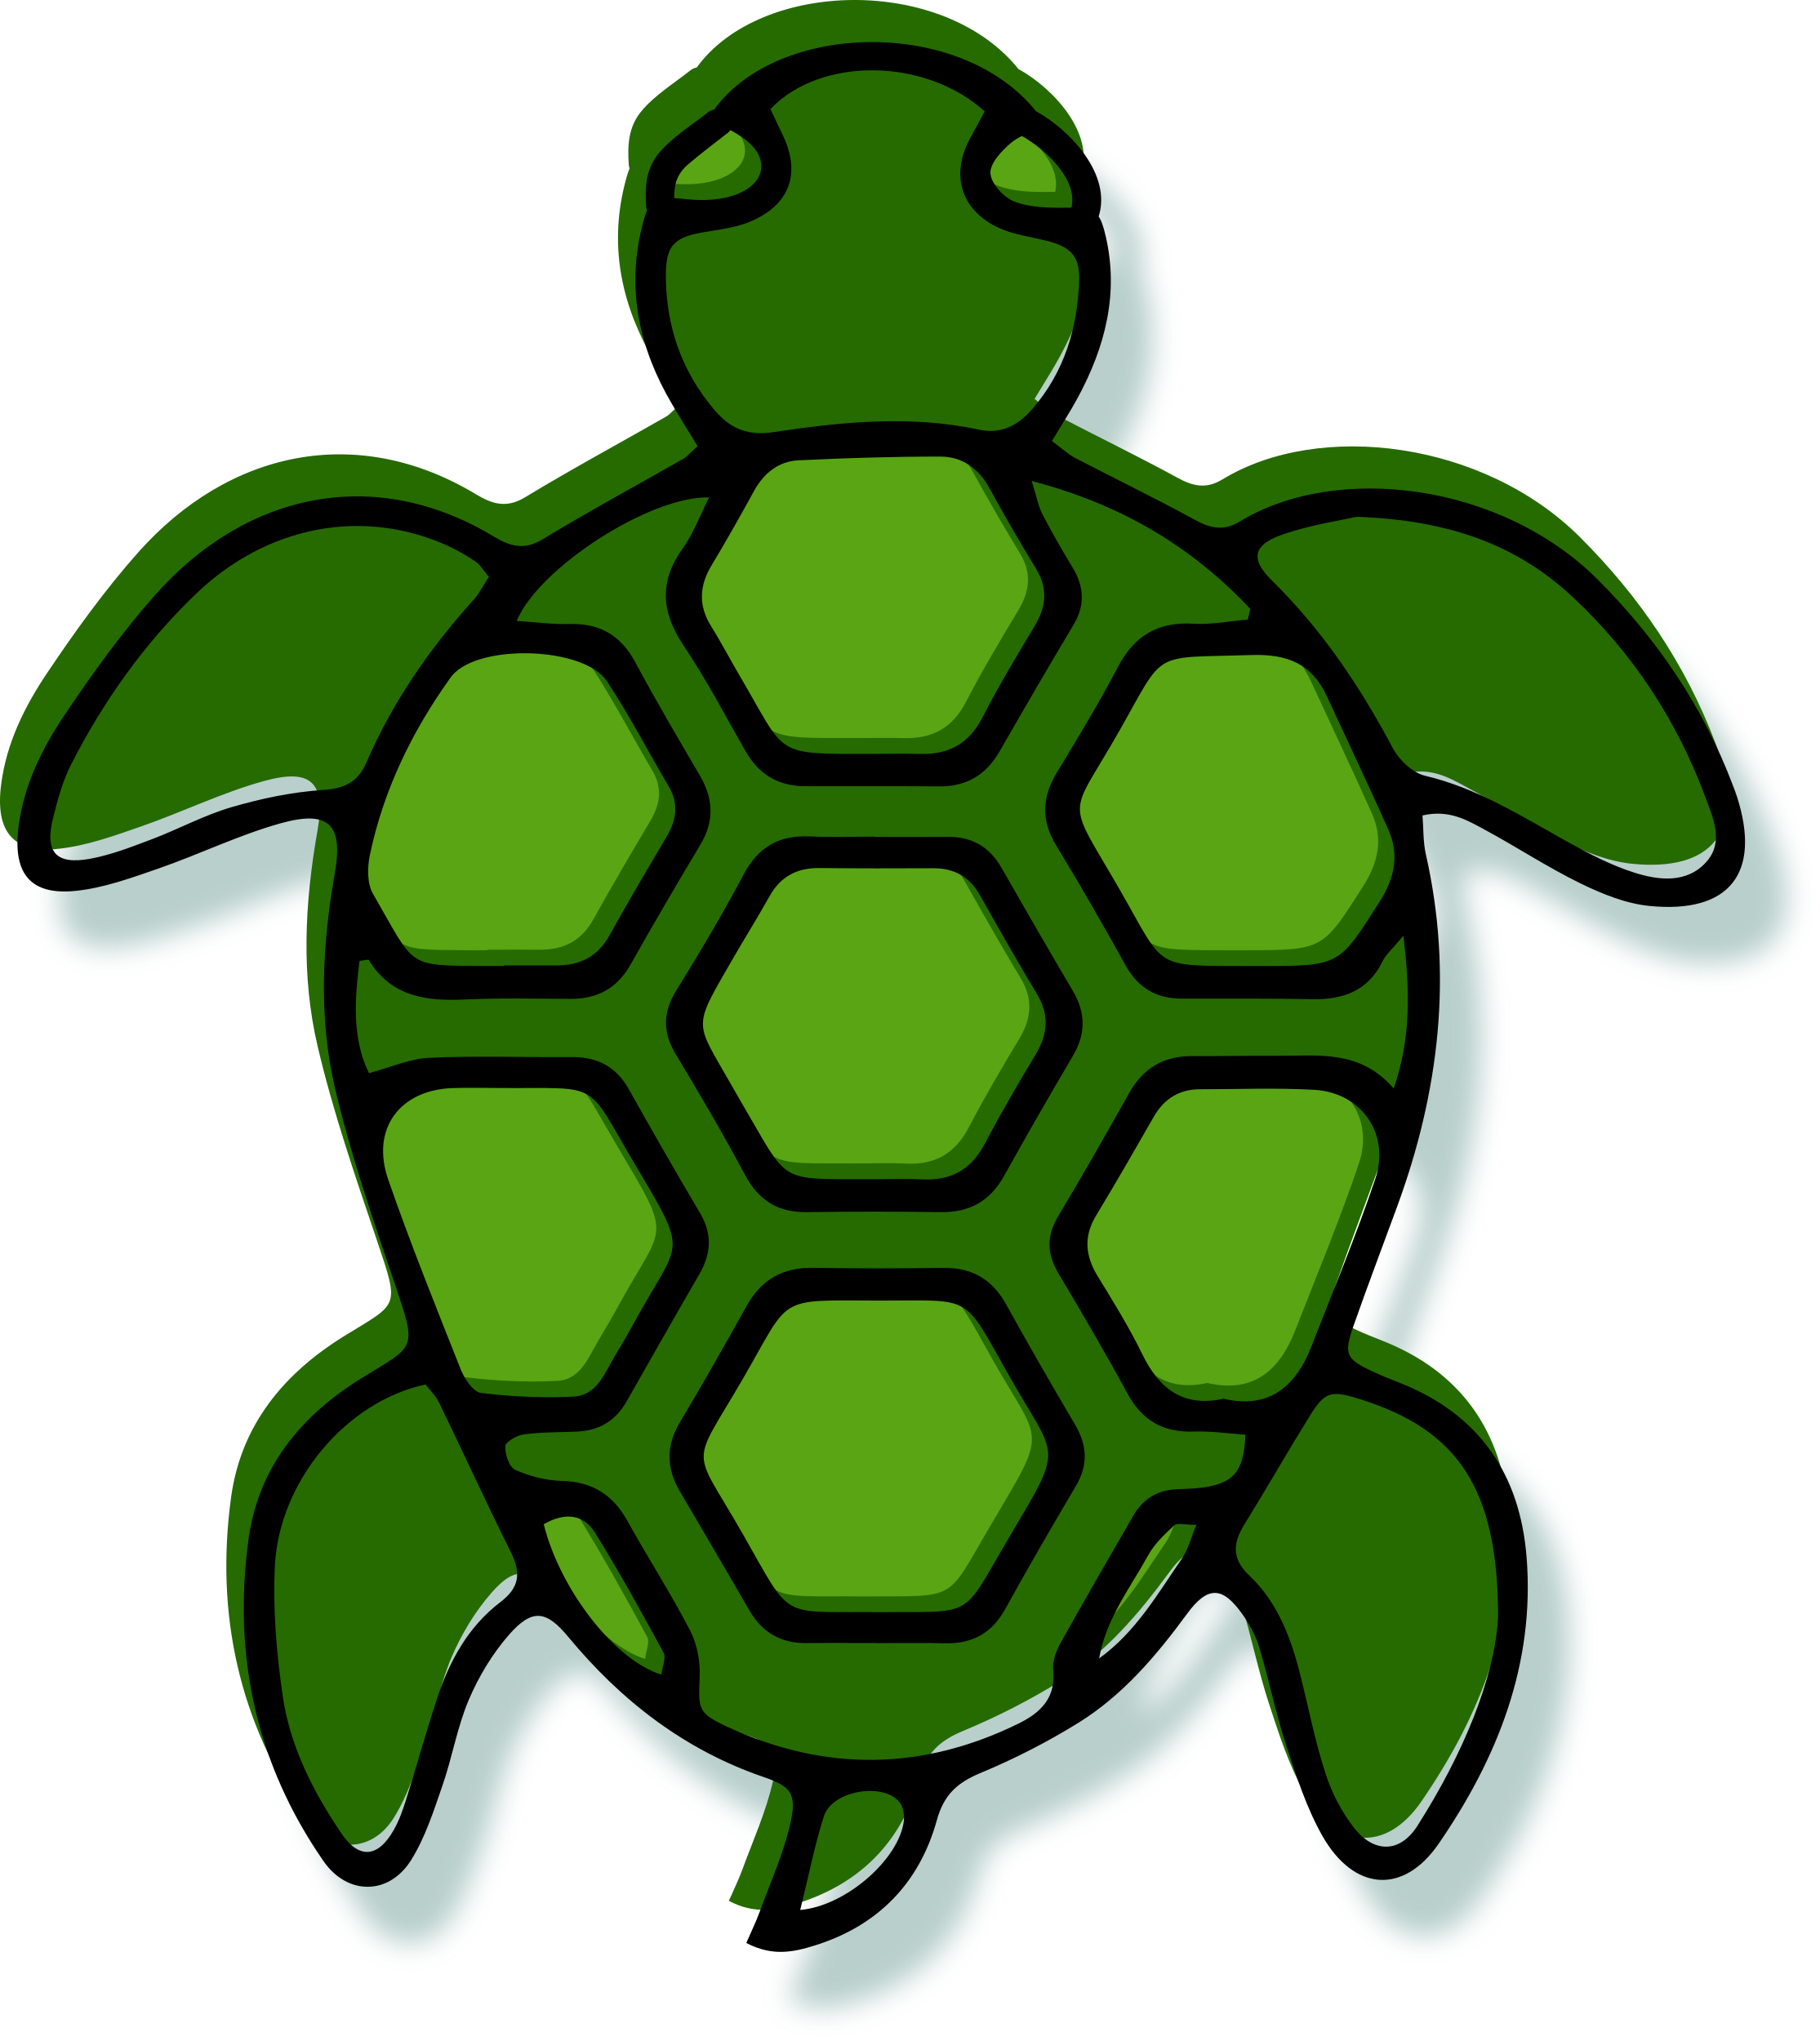
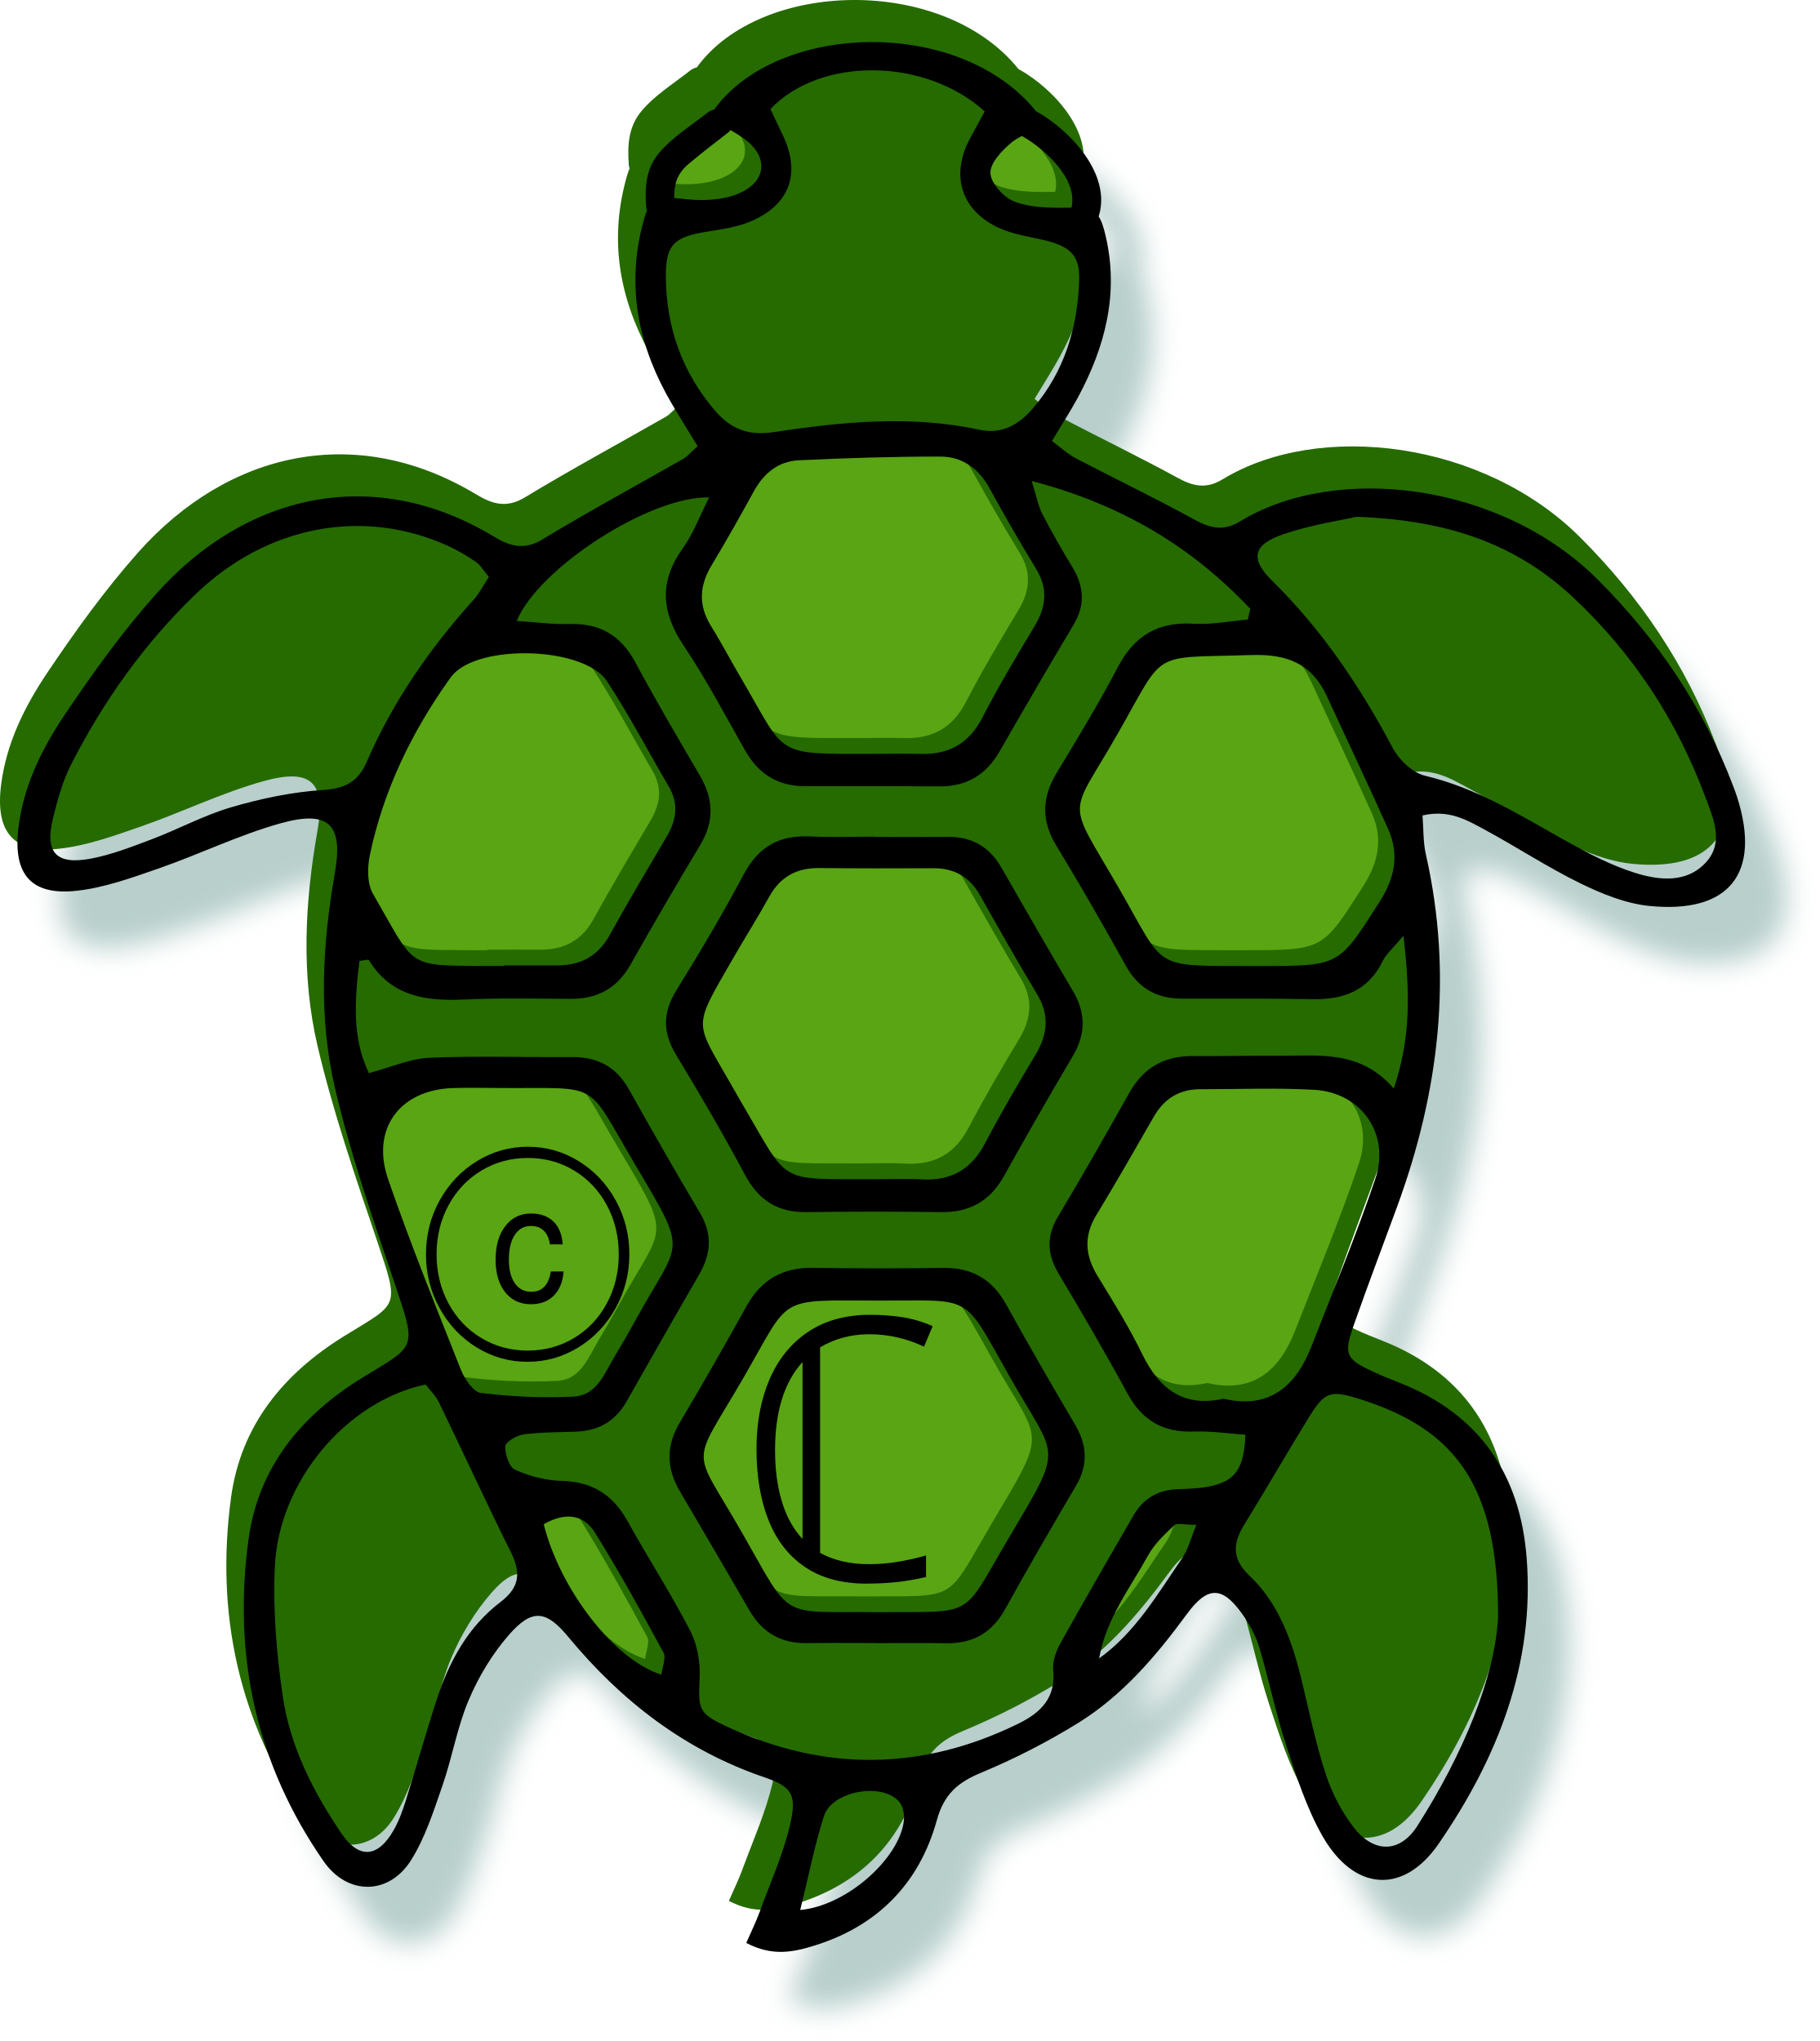
<svg xmlns="http://www.w3.org/2000/svg" version="1.1" id="Layer_1" x="0px" y="0px" viewBox="0 0 446.261 500.666" xml:space="preserve" width="446.261" height="500.666">
  <defs id="defs1073">
    <filter style="color-interpolation-filters:sRGB" id="filter1488" x="-0.019" width="1.038" y="-0.017" height="1.034">
      <feGaussianBlur stdDeviation="3.346" id="feGaussianBlur1490" />
    </filter>
  </defs>
  <style type="text/css" id="style996">
	.st0{fill:#256B00;}
	.st1{fill:#11C968;}
</style>
  <path d="m 436.276,209.335 c -0.3,-0.95 -0.66,-1.88 -1.02,-2.82 -7.31,-19.31 -18.56,-35.93 -33.19,-50.55 -23.64,-23.62 -63.96,-28.69 -87.73,-14.23 -4.02,2.45 -7.23,1.7 -11.1,-0.41 -9.62,-5.27 -19.52,-10.03 -29.24,-15.13 -1.93,-1 -3.57,-2.57 -5.77,-4.19 2.37,-3.95 4.54,-7.26 6.41,-10.74 6.65,-12.38 10.04,-25.4 6.8,-39.47 -0.53,-2.27 -1.03,-3.81 -1.75,-4.86 3.24,-10.25 -6.89,-21.05 -15.07,-25.66 -0.09,-0.05 -0.17,-0.07 -0.26,-0.12 -18.58,-23.17 -63.36,-22.01 -78.96,-0.47 -0.53,0.11 -1.07,0.33 -1.57,0.73 -4.02,3.18 -8.94,6.19 -12.18,10.21 -3.05,3.77 -3.28,8.26 -2.94,12.93 0.03,0.34 0.1,0.64 0.19,0.92 -0.44,1.06 -0.84,2.45 -1.28,4.26 -3.75,15.41 -0.52,29.72 7.4,43.17 1.99,3.38 4.07,6.7 6.31,10.37 -1.98,1.78 -2.63,2.6 -3.46,3.07 -11.55,6.6 -23.26,12.93 -34.63,19.82 -4.57,2.76 -8.08,1.6 -12,-0.76 -29.24,-17.62 -60.71,-10.67 -82.88,14.28 -8.15,9.17 -15.39,19.25 -22.24,29.45 -5.56,8.28 -10.05,17.26 -11.35,27.49 -1.46,11.49 2.87,16.96 14.22,15.72 6.83,-0.74 13.54,-3.19 20.1,-5.46 10.06,-3.49 19.73,-8.24 29.94,-11.09 11.89,-3.33 15.43,0.27 13.31,12.28 -3.1,17.59 -4.01,35.32 0.04,52.65 3.77,16.15 9.23,31.94 14.55,47.69 5.69,16.81 5.33,15.23 -8.06,23.52 -14.78,9.14 -25.3,21.8 -27.71,39.6 -3.86,28.56 1.92,55.05 18.43,78.86 5.8,8.37 15.99,8.42 21.44,-0.25 3.48,-5.54 5.53,-12.05 7.71,-18.31 2.39,-6.91 3.6,-14.29 6.43,-20.99 2.42,-5.71 5.79,-11.31 9.87,-15.98 5.64,-6.45 9.09,-6.12 14.53,0.46 13.03,15.74 28.56,27.79 48.12,34.47 6.7,2.29 8,4.19 6.37,11.36 -1.67,7.37 -4.85,14.4 -7.46,21.54 -0.95,2.58 -2.17,5.05 -3.34,7.75 6.4,3.38 11.63,2.23 16.69,0.66 15.52,-4.83 25.76,-15.26 30.05,-30.78 1.74,-6.29 5.06,-9.23 10.78,-11.61 8.26,-3.42 16.32,-7.55 23.91,-12.26 10.9,-6.76 19.12,-16.44 26.66,-26.73 5.12,-6.98 8.76,-6.83 13.72,0.24 1.69,2.42 3.18,5.17 4.03,7.98 2.38,7.98 4.04,16.18 6.62,24.08 2.48,7.55 4.96,15.3 8.86,22.15 7.68,13.51 19.82,14.55 28.51,1.9 14.43,-20.99 23.64,-44.08 21.56,-70.25 -1.62,-20.39 -11.61,-35.06 -31,-42.75 -2.17,-0.85 -4.35,-1.7 -6.46,-2.69 -6.92,-3.21 -7.47,-4.25 -4.94,-11.49 3.42,-9.74 7.1,-19.4 10.65,-29.1 10.32,-28.15 13.76,-56.86 7.04,-86.42 -0.69,-3.06 -0.56,-6.31 -0.82,-9.54 6.48,-1.49 10.89,1.14 15.2,3.47 7.92,4.27 15.47,9.25 23.53,13.19 5.3,2.59 11.13,4.97 16.91,5.55 19.68,1.97 27.48,-8.04 21.52,-26.71 z m -210.81,199.96 c -24.43,-0.26 -20.73,2.41 -33.18,-19.38 -12.52,-21.91 -12.82,-15.49 0.29,-38.11 11.82,-20.4 7.84,-18.98 33.4,-18.93 23.03,0.04 20.24,-2.01 31.72,18.36 11.92,21.14 13.78,16.44 -0.21,40.16 -11.65,19.74 -7.82,17.71 -32.02,17.9 z m -30.34,-275 c 2.43,-4.43 6.03,-7.33 10.99,-7.57 11.57,-0.56 23.16,-0.92 34.74,-0.91 5.3,0 9.35,2.84 12,7.66 3.68,6.7 7.49,13.33 11.47,19.85 2.96,4.85 2.52,9.31 -0.31,14.02 -4.44,7.41 -8.9,14.83 -12.85,22.51 -3.32,6.44 -8.32,9.12 -15.3,8.9 -3.66,-0.11 -7.31,-0.01 -10.97,-0.01 -25.38,-0.01 -21.43,0.9 -33.28,-19.2 -2.36,-4.01 -4.51,-8.15 -6.97,-12.09 -3.17,-5.08 -2.94,-9.92 0.1,-14.97 3.6,-5.98 7.03,-12.07 10.38,-18.19 z m 56.67,160.03 c -3.34,6.35 -8.28,9.18 -15.36,8.81 -3.99,-0.21 -7.99,-0.04 -11.99,-0.04 -24,-0.12 -20.35,1.57 -32.46,-18.97 -0.84,-1.44 -1.66,-2.89 -2.48,-4.34 -8.95,-15.71 -9.51,-13.44 0.33,-30.55 2.98,-5.2 6.18,-10.27 9.09,-15.51 2.72,-4.88 6.75,-7.03 12.27,-6.97 9.32,0.11 18.65,0.09 27.97,0.05 5.14,-0.02 8.88,2.12 11.43,6.62 4.58,8.12 9.16,16.24 13.97,24.23 3.13,5.2 2.63,9.95 -0.4,14.98 -4.3,7.12 -8.5,14.32 -12.37,21.69 z m 83.86,-109.74 c 5,10.86 10.14,21.66 15.03,32.57 2.8,6.27 1.67,11.98 -2.09,17.89 -9.93,15.58 -9.72,15.72 -28.49,15.75 -1,0 -2,0 -3,0 -24.56,-0.11 -20.8,1.11 -32.43,-19.06 -13.13,-22.77 -12.38,-16.71 -0.11,-38.28 11.68,-20.52 7.6,-18.14 32.54,-18.95 8.77,-0.28 14.86,2.09 18.55,10.08 z M 258.246,48.835 c 0.79,-0.66 1.69,-1.18 2.64,-1.65 0.07,0.04 0.13,0.09 0.2,0.13 5.33,3.01 13.64,10.46 11.93,17.46 -0.42,0 -0.86,0 -1.33,0.01 -4.24,0.04 -8.77,-0.03 -12.63,-1.5 -2.6,-0.99 -5.74,-4.41 -5.9,-6.92 -0.16,-2.44 2.77,-5.6 5.09,-7.53 z m -79.15,5.22 c 3.13,-2.67 6.45,-5.14 9.68,-7.69 0.25,-0.2 0.45,-0.41 0.61,-0.62 1.03,0.59 2.05,1.19 3.02,1.86 6.38,4.41 6.09,10.75 -1.12,13.75 -3.74,1.56 -8.42,1.79 -12.55,1.36 -1.19,-0.13 -2.22,-0.23 -3.13,-0.3 -0.06,-3.3 0.56,-5.86 3.49,-8.36 z m -19.99,126.91 c 5.47,8.32 10.09,17.2 15.15,25.8 2.48,4.22 1.9,8.19 -0.48,12.23 -4.73,8.02 -9.49,16.03 -13.99,24.18 -2.9,5.27 -7.24,7.51 -13.04,7.48 -4.33,-0.02 -8.65,0 -12.97,0 0,0.04 0,0.09 0,0.14 -1.67,0 -3.33,0.01 -4.99,-0.01 -19.12,-0.15 -16.59,0.45 -27.08,-17.71 -1.46,-2.51 -1.4,-6.5 -0.76,-9.53 3.33,-15.85 10.25,-30.16 19.64,-43.3 0.19,-0.27 0.39,-0.54 0.61,-0.79 6.61,-7.76 32.31,-7.03 37.91,1.51 z m -53.67,122.19 c -4.3,-12.39 2.8,-21.96 15.76,-22.41 3.99,-0.15 7.99,-0.03 11.99,-0.03 24.8,0.17 20.46,-2.07 32.66,18.52 13.54,22.86 11.27,18.31 0.26,38.44 -1.6,2.92 -3.27,5.81 -4.99,8.66 -2.56,4.23 -4.43,9.79 -10.17,10.09 -7.56,0.4 -15.23,0.01 -22.75,-0.89 -1.88,-0.23 -4.03,-3.46 -4.95,-5.75 -6.14,-15.46 -12.37,-30.91 -17.81,-46.63 z m 67,121.47 c -11.39,-3.5 -24.82,-20.73 -28.86,-36.89 5.36,-3.08 9.82,-2.39 12.63,2.14 5.93,9.57 11.39,19.44 16.75,29.35 0.7,1.29 -0.29,3.5 -0.52,5.4 z m 127.74,-28.57 c -6.02,8.74 -11.35,18.1 -20.37,24.59 1.69,-9.68 7.56,-17.2 12.05,-25.34 1.54,-2.79 4.03,-5.12 6.39,-7.33 0.67,-0.63 2.43,-0.1 5.42,-0.1 -1.37,3.29 -2.01,6.03 -3.49,8.18 z m 47.37,-93.03 c -4.68,13.87 -10.32,27.42 -15.66,41.07 -3.84,9.81 -10.33,15.48 -21.56,12.85 -9.84,2.18 -15.79,-2.39 -19.94,-10.91 -3.2,-6.58 -7.08,-12.84 -10.91,-19.09 -3.07,-5.03 -3.54,-9.8 -0.39,-14.99 4.85,-7.98 9.48,-16.08 14.12,-24.18 2.56,-4.45 6.29,-6.75 11.42,-6.75 9.33,0.01 18.69,-0.39 27.99,0.15 11.53,0.68 18.65,10.82 14.93,21.85 z" id="path1006" style="fill:#256b62;fill-opacity:0.326;filter:url(#filter1488)" />
  <path class="st0" d="m 421.794,185.186 c -0.3,-0.95 -0.67,-1.88 -1.02,-2.82 -7.31,-19.32 -18.56,-35.93 -33.2,-50.55 -23.63,-23.62 -63.95,-28.69 -87.72,-14.23 -4.03,2.45 -7.24,1.7 -11.1,-0.42 -9.63,-5.26 -19.53,-10.03 -29.25,-15.12 -1.93,-1.01 -3.56,-2.57 -5.76,-4.19 2.37,-3.95 4.53,-7.27 6.4,-10.75 6.66,-12.38 10.05,-25.39 6.8,-39.46 -0.52,-2.27 -1.03,-3.81 -1.74,-4.87 3.24,-10.24 -6.9,-21.04 -15.07,-25.65 -0.09,-0.05 -0.18,-0.08 -0.27,-0.12 -18.58,-23.17 -63.36,-22.02 -78.96,-0.47 -0.53,0.11 -1.06,0.33 -1.57,0.73 -4.02,3.18 -8.93,6.19 -12.17,10.2 -3.05,3.78 -3.28,8.27 -2.94,12.94 0.02,0.33 0.09,0.63 0.19,0.92 -0.45,1.06 -0.84,2.44 -1.28,4.26 -3.75,15.4 -0.52,29.72 7.4,43.17 1.99,3.37 4.07,6.69 6.31,10.37 -1.99,1.78 -2.63,2.59 -3.47,3.07 -11.55,6.6 -23.26,12.93 -34.63,19.81 -4.57,2.77 -8.08,1.6 -11.99,-0.75 -29.25,-17.62 -60.71,-10.67 -82.88,14.27 -8.15,9.18 -15.39,19.26 -22.25,29.46 -5.56,8.27 -10.04,17.26 -11.35,27.49 -1.46,11.48 2.87,16.96 14.23,15.72 6.82,-0.75 13.54,-3.19 20.1,-5.47 10.05,-3.49 19.72,-8.23 29.93,-11.08 11.89,-3.33 15.44,0.26 13.31,12.28 -3.1,17.59 -4.01,35.32 0.04,52.64 3.78,16.16 9.24,31.95 14.56,47.69 5.68,16.82 5.32,15.24 -8.07,23.52 -14.77,9.15 -25.3,21.8 -27.71,39.61 -3.86,28.55 1.92,55.05 18.43,78.86 5.81,8.37 16,8.42 21.44,-0.25 3.49,-5.54 5.54,-12.05 7.71,-18.31 2.4,-6.92 3.6,-14.29 6.44,-20.99 2.42,-5.72 5.78,-11.32 9.86,-15.98 5.65,-6.45 9.09,-6.12 14.54,0.46 13.03,15.74 28.56,27.79 48.11,34.46 6.71,2.29 8.01,4.2 6.38,11.37 -1.67,7.36 -4.85,14.4 -7.47,21.54 -0.94,2.58 -2.16,5.05 -3.33,7.74 6.4,3.39 11.62,2.24 16.69,0.66 15.52,-4.82 25.76,-15.25 30.05,-30.77 1.73,-6.29 5.06,-9.23 10.78,-11.61 8.25,-3.42 16.31,-7.55 23.91,-12.26 10.9,-6.76 19.11,-16.44 26.66,-26.73 5.11,-6.98 8.75,-6.84 13.71,0.24 1.7,2.42 3.19,5.16 4.03,7.98 2.38,7.98 4.04,16.18 6.63,24.08 2.47,7.55 4.95,15.3 8.85,22.15 7.68,13.51 19.82,14.54 28.52,1.9 14.43,-20.99 23.63,-44.08 21.55,-70.25 -1.62,-20.39 -11.6,-35.06 -31,-42.75 -2.16,-0.86 -4.34,-1.71 -6.45,-2.69 -6.93,-3.21 -7.48,-4.25 -4.94,-11.49 3.42,-9.75 7.1,-19.4 10.65,-29.1 10.32,-28.16 13.75,-56.86 7.04,-86.42 -0.7,-3.06 -0.57,-6.31 -0.82,-9.54 6.48,-1.5 10.88,1.13 15.2,3.46 7.91,4.28 15.46,9.26 23.53,13.2 5.3,2.59 11.12,4.96 16.91,5.54 19.68,1.98 27.48,-8.03 21.52,-26.7 z" id="path1012" style="fill:#256b00" />
  <g id="g1060" transform="translate(-617.5389,-140.7185)" style="fill:#71be1c;fill-opacity:0.687">
    <path class="st1" d="m 954,340.18 c 2.81,6.26 1.68,11.98 -2.09,17.89 -9.93,15.58 -9.71,15.72 -28.48,15.74 -1,0.01 -2,0.01 -3,0.01 -24.56,-0.11 -20.8,1.11 -32.43,-19.06 -13.13,-22.77 -12.38,-16.72 -0.11,-38.28 11.68,-20.52 7.59,-18.14 32.54,-18.95 8.77,-0.28 14.85,2.08 18.54,10.08 5.01,10.86 10.15,21.65 15.03,32.57 z" id="path1038" style="fill:#71be1c;fill-opacity:0.687" />
    <path class="st1" d="m 935.93,404.2 c 11.53,0.68 18.65,10.82 14.94,21.84 -4.68,13.88 -10.33,27.43 -15.67,41.08 -3.83,9.81 -10.32,15.48 -21.55,12.85 -9.85,2.18 -15.79,-2.39 -19.94,-10.91 -3.21,-6.58 -7.08,-12.85 -10.91,-19.1 -3.08,-5.02 -3.55,-9.79 -0.39,-14.98 4.84,-7.98 9.47,-16.09 14.12,-24.18 2.55,-4.45 6.28,-6.76 11.42,-6.75 9.33,0 18.68,-0.39 27.98,0.15 z" id="path1040" style="fill:#71be1c;fill-opacity:0.687" />
    <path class="st1" d="m 906.98,510.9 c -1.36,3.29 -2,6.02 -3.49,8.18 -6.01,8.74 -11.34,18.1 -20.36,24.59 1.68,-9.68 7.56,-17.21 12.05,-25.35 1.53,-2.78 4.02,-5.11 6.39,-7.33 0.67,-0.62 2.43,-0.09 5.41,-0.09 z" id="path1042" style="fill:#71be1c;fill-opacity:0.687" />
    <path class="st1" d="m 864.4,170.34 c 5.33,3.01 13.65,10.46 11.94,17.46 -0.42,0 -0.86,0 -1.33,0 -4.24,0.05 -8.78,-0.02 -12.63,-1.49 -2.61,-0.99 -5.74,-4.41 -5.91,-6.93 -0.15,-2.43 2.77,-5.59 5.1,-7.53 0.79,-0.65 1.69,-1.18 2.64,-1.65 0.07,0.05 0.12,0.1 0.19,0.14 z" id="path1044" style="fill:#71be1c;fill-opacity:0.687" />
    <path class="st1" d="m 867.88,380.67 c 3.14,5.21 2.63,9.96 -0.4,14.98 -4.3,7.13 -8.5,14.33 -12.36,21.69 -3.34,6.36 -8.28,9.18 -15.37,8.82 -3.98,-0.21 -7.99,-0.04 -11.98,-0.04 -24,-0.12 -20.36,1.57 -32.46,-18.98 -0.85,-1.43 -1.66,-2.88 -2.49,-4.33 -8.94,-15.72 -9.5,-13.45 0.33,-30.56 2.99,-5.19 6.19,-10.27 9.1,-15.5 2.72,-4.89 6.75,-7.04 12.27,-6.97 9.32,0.11 18.64,0.08 27.96,0.05 5.14,-0.02 8.89,2.12 11.43,6.62 4.58,8.12 9.17,16.24 13.97,24.22 z" id="path1046" style="fill:#71be1c;fill-opacity:0.687" />
    <path class="st1" d="m 867.65,276.35 c 2.96,4.85 2.51,9.3 -0.31,14.02 -4.45,7.41 -8.9,14.83 -12.86,22.51 -3.31,6.44 -8.31,9.11 -15.3,8.9 -3.65,-0.11 -7.31,-0.02 -10.97,-0.02 -25.38,0 -21.43,0.91 -33.27,-19.19 -2.36,-4.01 -4.51,-8.15 -6.97,-12.09 -3.18,-5.08 -2.95,-9.92 0.1,-14.98 3.6,-5.97 7.02,-12.06 10.38,-18.18 2.42,-4.43 6.02,-7.33 10.99,-7.57 11.57,-0.56 23.15,-0.92 34.74,-0.92 5.3,0.01 9.34,2.84 11.99,7.67 3.69,6.7 7.5,13.33 11.48,19.85 z" id="path1048" style="fill:#71be1c;fill-opacity:0.687" />
    <path class="st1" d="m 861.02,474.26 c 11.91,21.13 13.78,16.44 -0.22,40.15 -11.65,19.74 -7.81,17.72 -32.02,17.91 -24.42,-0.26 -20.73,2.4 -33.17,-19.38 -12.52,-21.91 -12.82,-15.49 0.28,-38.12 11.82,-20.4 7.85,-18.97 33.41,-18.92 23.02,0.04 20.23,-2.01 31.72,18.36 z" id="path1050" style="fill:#71be1c;fill-opacity:0.687" />
    <path class="st1" d="m 795.72,170.63 c 6.38,4.4 6.09,10.75 -1.11,13.75 -3.75,1.56 -8.43,1.79 -12.55,1.35 -1.2,-0.12 -2.22,-0.22 -3.14,-0.29 -0.05,-3.31 0.57,-5.86 3.5,-8.36 3.12,-2.67 6.45,-5.14 9.67,-7.69 0.25,-0.2 0.45,-0.41 0.62,-0.63 1.03,0.59 2.04,1.2 3.01,1.87 z" id="path1052" style="fill:#71be1c;fill-opacity:0.687" />
    <path class="st1" d="m 777.57,329.79 c 2.49,4.22 1.91,8.19 -0.48,12.23 -4.73,8.02 -9.49,16.02 -13.98,24.18 -2.91,5.27 -7.24,7.51 -13.05,7.48 -4.32,-0.02 -8.64,0 -12.97,0 0,0.04 0,0.09 0,0.13 -1.66,0 -3.32,0.01 -4.99,0 -19.11,-0.15 -16.58,0.45 -27.08,-17.71 -1.45,-2.52 -1.4,-6.5 -0.76,-9.54 3.34,-15.84 10.25,-30.15 19.64,-43.29 0.2,-0.27 0.4,-0.54 0.61,-0.79 6.61,-7.76 32.32,-7.03 37.92,1.5 5.47,8.33 10.09,17.21 15.14,25.81 z" id="path1054" style="fill:#71be1c;fill-opacity:0.687" />
    <path class="st1" d="m 776.27,542.24 c 0.71,1.3 -0.29,3.51 -0.51,5.41 -11.4,-3.5 -24.83,-20.73 -28.86,-36.89 5.36,-3.08 9.82,-2.39 12.63,2.14 5.92,9.57 11.38,19.44 16.74,29.34 z" id="path1056" style="fill:#71be1c;fill-opacity:0.687" />
    <path class="st1" d="m 769.16,422.25 c 13.55,22.87 11.27,18.32 0.26,38.45 -1.6,2.92 -3.27,5.81 -4.99,8.66 -2.55,4.22 -4.42,9.78 -10.16,10.09 -7.57,0.4 -15.23,0.01 -22.75,-0.89 -1.89,-0.23 -4.04,-3.46 -4.95,-5.75 -6.15,-15.47 -12.38,-30.91 -17.82,-46.63 -4.29,-12.39 2.81,-21.96 15.76,-22.42 4,-0.14 8,-0.02 11.99,-0.02 24.8,0.17 20.47,-2.07 32.66,18.51 z" id="path1058" style="fill:#71be1c;fill-opacity:0.687" />
  </g>
  <g id="g1068" transform="translate(-613.5589,-136.2286)">
    <path d="m 1039.62,331.74 c -0.3,-0.95 -0.67,-1.88 -1.02,-2.82 -7.31,-19.32 -18.56,-35.93 -33.19,-50.55 -23.64,-23.62 -63.96,-28.69 -87.73,-14.23 -4.02,2.45 -7.24,1.7 -11.1,-0.42 -9.62,-5.27 -19.52,-10.03 -29.25,-15.12 -1.93,-1.01 -3.57,-2.57 -5.76,-4.19 2.36,-3.95 4.53,-7.27 6.4,-10.74 6.65,-12.38 10.05,-25.4 6.8,-39.46 -0.53,-2.28 -1.03,-3.82 -1.74,-4.87 3.24,-10.25 -6.9,-21.05 -15.07,-25.66 -0.09,-0.05 -0.18,-0.07 -0.26,-0.12 -18.58,-23.17 -63.36,-22.02 -78.96,-0.47 -0.53,0.11 -1.07,0.33 -1.57,0.73 -4.02,3.18 -8.94,6.19 -12.18,10.2 -3.05,3.78 -3.28,8.26 -2.94,12.94 0.02,0.33 0.1,0.63 0.19,0.92 -0.44,1.06 -0.84,2.45 -1.28,4.26 -3.75,15.41 -0.52,29.72 7.4,43.17 1.99,3.38 4.07,6.7 6.31,10.37 -1.98,1.78 -2.63,2.59 -3.46,3.07 -11.55,6.59 -23.26,12.92 -34.63,19.81 -4.57,2.77 -8.08,1.6 -11.99,-0.76 -29.25,-17.62 -60.71,-10.67 -82.88,14.28 -8.15,9.17 -15.39,19.25 -22.25,29.45 -5.56,8.27 -10.05,17.26 -11.35,27.49 -1.46,11.48 2.87,16.96 14.22,15.72 6.82,-0.74 13.54,-3.19 20.1,-5.46 10.05,-3.49 19.72,-8.23 29.94,-11.09 11.89,-3.32 15.43,0.27 13.31,12.29 -3.1,17.58 -4.01,35.31 0.04,52.64 3.78,16.15 9.24,31.94 14.56,47.69 5.68,16.82 5.32,15.23 -8.07,23.52 -14.78,9.15 -25.3,21.8 -27.71,39.61 -3.86,28.55 1.92,55.05 18.43,78.86 5.8,8.37 15.99,8.42 21.44,-0.25 3.48,-5.54 5.54,-12.05 7.71,-18.31 2.4,-6.91 3.6,-14.29 6.44,-20.99 2.42,-5.72 5.79,-11.32 9.86,-15.98 5.64,-6.45 9.09,-6.12 14.53,0.46 13.03,15.74 28.56,27.79 48.11,34.47 6.71,2.29 8.01,4.2 6.38,11.36 -1.67,7.37 -4.85,14.4 -7.47,21.54 -0.94,2.58 -2.16,5.05 -3.33,7.74 6.4,3.38 11.62,2.23 16.69,0.66 15.52,-4.82 25.76,-15.26 30.05,-30.78 1.74,-6.29 5.06,-9.23 10.78,-11.6 8.25,-3.43 16.31,-7.56 23.91,-12.26 10.9,-6.76 19.11,-16.44 26.66,-26.73 5.11,-6.98 8.76,-6.83 13.71,0.24 1.7,2.42 3.19,5.17 4.03,7.99 2.38,7.97 4.04,16.18 6.63,24.08 2.47,7.55 4.96,15.3 8.85,22.15 7.68,13.51 19.82,14.55 28.52,1.9 14.43,-20.99 23.64,-44.08 21.56,-70.25 -1.62,-20.39 -11.61,-35.07 -31,-42.75 -2.17,-0.86 -4.34,-1.71 -6.46,-2.69 -6.92,-3.21 -7.47,-4.26 -4.94,-11.49 3.42,-9.75 7.1,-19.4 10.65,-29.1 10.32,-28.16 13.75,-56.86 7.04,-86.42 -0.69,-3.06 -0.56,-6.31 -0.82,-9.53 6.48,-1.5 10.89,1.13 15.2,3.46 7.91,4.27 15.46,9.26 23.53,13.2 5.3,2.59 11.13,4.96 16.91,5.54 19.68,1.96 27.47,-8.05 21.52,-26.72 z M 861.59,171.23 c 0.79,-0.66 1.69,-1.18 2.64,-1.65 0.07,0.04 0.12,0.1 0.19,0.14 5.33,3.01 13.64,10.46 11.93,17.46 -0.42,0 -0.86,0 -1.33,0 -4.24,0.05 -8.78,-0.02 -12.63,-1.49 -2.61,-0.99 -5.74,-4.42 -5.91,-6.93 -0.15,-2.44 2.78,-5.59 5.11,-7.53 z m -79.16,5.23 c 3.13,-2.67 6.45,-5.14 9.68,-7.69 0.25,-0.2 0.45,-0.41 0.62,-0.63 1.03,0.59 2.04,1.2 3.01,1.87 6.38,4.4 6.09,10.74 -1.12,13.74 -3.75,1.56 -8.43,1.79 -12.55,1.36 -1.19,-0.13 -2.22,-0.23 -3.14,-0.29 -0.04,-3.31 0.58,-5.87 3.5,-8.36 z m -5.56,27.59 c -0.05,-7.79 2.07,-9.69 9.82,-10.95 3.9,-0.64 8,-1.17 11.53,-2.79 9.42,-4.32 11.76,-11.98 7.13,-21.36 -1,-2.03 -1.94,-4.1 -2.82,-5.97 12.22,-12.86 37.93,-12.67 52.55,0.58 -1.11,2.05 -2.31,4.29 -3.53,6.51 -5.02,9.17 -2.23,18.02 7.38,22.23 3.3,1.44 7.01,1.97 10.57,2.8 6.58,1.53 8.97,3.76 8.75,9.99 -0.41,11.57 -3.6,22.26 -11.34,31.3 -3.53,4.12 -7.68,6.42 -13.15,5.25 -16.93,-3.64 -33.81,-1.92 -50.63,0.61 -5.93,0.89 -10.27,-0.74 -14.11,-5.19 -8.21,-9.52 -12.07,-20.62 -12.15,-33.01 z m 90.8,71.68 c 2.96,4.85 2.51,9.3 -0.31,14.02 -4.44,7.41 -8.9,14.83 -12.85,22.51 -3.32,6.44 -8.32,9.12 -15.3,8.91 -3.65,-0.11 -7.31,-0.02 -10.97,-0.02 -25.38,0 -21.43,0.91 -33.28,-19.19 -2.36,-4.01 -4.51,-8.15 -6.97,-12.09 -3.17,-5.08 -2.94,-9.92 0.1,-14.97 3.6,-5.98 7.03,-12.06 10.38,-18.18 2.43,-4.43 6.02,-7.34 10.99,-7.58 11.57,-0.56 23.16,-0.92 34.74,-0.91 5.3,0 9.34,2.84 12,7.66 3.67,6.68 7.48,13.32 11.47,19.84 z m -174.93,54.29 c -7.53,0.49 -15.12,2.09 -22.39,4.21 -6.68,1.94 -12.91,5.35 -19.45,7.83 -4.97,1.88 -10.01,3.86 -15.19,4.82 -8.43,1.55 -11.2,-1.59 -9.16,-9.89 1.11,-4.5 2.35,-9.11 4.44,-13.21 7.92,-15.54 17.95,-29.67 30.53,-41.78 17.54,-16.89 41.13,-21.28 61.84,-11.9 2.41,1.09 4.72,2.48 6.92,3.95 1.04,0.7 1.71,1.94 3.19,3.7 -1.49,2.27 -2.37,4.08 -3.67,5.52 -10.79,11.96 -19.89,25.06 -26.3,39.87 -2.15,4.94 -5.34,6.53 -10.76,6.88 z m 69.71,-26.66 c 5.47,8.32 10.09,17.2 15.14,25.8 2.48,4.22 1.9,8.19 -0.48,12.23 -4.73,8.02 -9.49,16.03 -13.98,24.18 -2.91,5.27 -7.24,7.51 -13.05,7.48 -4.32,-0.02 -8.65,0 -12.97,0 0,0.05 0,0.09 0,0.14 -1.66,0 -3.33,0.01 -4.99,0 -19.12,-0.15 -16.58,0.45 -27.08,-17.71 -1.46,-2.52 -1.4,-6.5 -0.76,-9.54 3.33,-15.84 10.25,-30.15 19.64,-43.29 0.19,-0.27 0.39,-0.54 0.61,-0.79 6.61,-7.76 32.31,-7.03 37.92,1.5 z m -53.68,122.2 c -4.29,-12.39 2.81,-21.96 15.76,-22.42 3.99,-0.14 7.99,-0.02 11.99,-0.02 24.8,0.16 20.47,-2.07 32.66,18.51 13.55,22.87 11.27,18.32 0.26,38.45 -1.6,2.92 -3.27,5.81 -4.99,8.65 -2.55,4.23 -4.42,9.79 -10.17,10.09 -7.56,0.4 -15.23,0.01 -22.75,-0.89 -1.89,-0.23 -4.04,-3.46 -4.95,-5.75 -6.14,-15.46 -12.37,-30.91 -17.81,-46.62 z m 27.55,103.65 c -7.95,6.04 -12.56,14.52 -15.61,23.83 -2.68,8.21 -5,16.54 -7.59,24.78 -0.79,2.52 -1.71,5.08 -3.01,7.36 -3.87,6.79 -8.51,7.16 -12.84,0.75 -6.95,-10.27 -12.58,-21.36 -14.37,-33.68 -1.53,-10.46 -2.42,-21.19 -1.93,-31.73 0.98,-20.97 17.58,-40.54 36.97,-44.67 1.04,1.37 2.5,2.77 3.33,4.48 5.94,12.26 11.62,24.65 17.68,36.84 2.47,5 1.94,8.56 -2.63,12.04 z m 39.46,17.81 c -11.4,-3.49 -24.82,-20.73 -28.86,-36.89 5.36,-3.08 9.82,-2.39 12.63,2.14 5.93,9.57 11.39,19.44 16.75,29.35 0.69,1.3 -0.3,3.51 -0.52,5.4 z m 59.47,35.85 c -1.07,9.24 -14.03,20.88 -25.42,21.88 2.07,-8.36 3.52,-15.83 5.81,-23.02 1.99,-6.23 14.48,-8.4 18.54,-3.43 0.9,1.1 1.24,3.08 1.07,4.57 z m 68.26,-64.41 c -6.02,8.74 -11.35,18.1 -20.37,24.59 1.68,-9.68 7.56,-17.2 12.05,-25.34 1.54,-2.79 4.03,-5.12 6.39,-7.33 0.67,-0.63 2.43,-0.1 5.42,-0.1 -1.37,3.29 -2,6.02 -3.49,8.18 z m 43.64,-39.01 c 23.7,7.48 33.86,21.53 33.85,53.42 -0.75,14.7 -8.56,33.64 -19.81,51.27 -4.25,6.66 -10.62,6.76 -15.56,0.41 -3.01,-3.86 -5.4,-8.49 -6.92,-13.15 -2.48,-7.58 -4.05,-15.45 -5.95,-23.22 -2.33,-9.51 -5.54,-18.63 -12.85,-25.54 -4.24,-4.01 -3.99,-7.86 -1.16,-12.43 5.43,-8.79 10.56,-17.76 15.99,-26.54 3.79,-6.12 5.24,-6.48 12.41,-4.22 z m 3.73,-54.03 c -4.68,13.88 -10.33,27.43 -15.66,41.08 -3.83,9.8 -10.32,15.48 -21.55,12.84 -9.85,2.18 -15.79,-2.39 -19.94,-10.91 -3.2,-6.58 -7.08,-12.84 -10.91,-19.09 -3.08,-5.02 -3.55,-9.79 -0.39,-14.99 4.84,-7.98 9.47,-16.08 14.12,-24.18 2.55,-4.45 6.29,-6.76 11.42,-6.75 9.33,0.01 18.69,-0.39 27.98,0.15 11.53,0.68 18.65,10.83 14.93,21.85 z m 4.53,-22.17 c -8.31,-9.61 -18.53,-7.98 -28.35,-8.04 -7,-0.04 -14,0.13 -20.99,0.08 -6.99,-0.05 -12.07,2.87 -15.52,9.01 -5.71,10.17 -11.48,20.31 -17.47,30.32 -2.91,4.86 -2.73,9.25 0.12,14.03 5.8,9.73 11.52,19.52 16.93,29.47 3.6,6.62 8.78,9.54 16.25,9.27 4.21,-0.15 8.45,0.49 12.65,0.78 -0.34,8.39 -2.5,11.41 -8.89,12.7 -2.59,0.52 -5.3,0.57 -7.96,0.68 -4.74,0.2 -8.27,2.37 -10.61,6.42 -6,10.39 -12.02,20.76 -17.85,31.24 -1.09,1.97 -2.06,4.48 -1.84,6.62 0.7,6.89 -3.06,10.52 -8.53,13.21 -23.65,11.6 -47.49,11.84 -71.33,0.81 -7.37,-3.41 -7.17,-4.31 -6.85,-12.3 0.15,-3.77 -0.62,-8.01 -2.34,-11.33 -4.75,-9.16 -10.36,-17.87 -15.38,-26.9 -3.58,-6.45 -8.65,-9.63 -16.12,-9.82 -3.85,-0.1 -7.87,-1.14 -11.39,-2.71 -1.48,-0.66 -2.56,-3.84 -2.45,-5.79 0.06,-1.09 2.84,-2.68 4.54,-2.91 4.27,-0.57 8.64,-0.5 12.96,-0.68 5.43,-0.22 9.52,-2.59 12.23,-7.36 5.92,-10.43 11.85,-20.86 17.86,-31.24 2.92,-5.05 3.23,-9.89 0.15,-15.07 -5.96,-10.03 -11.74,-20.16 -17.44,-30.33 -3.11,-5.54 -7.72,-7.92 -13.95,-7.88 -11.66,0.09 -23.34,-0.34 -34.98,0.18 -4.75,0.21 -9.42,2.33 -14.81,3.76 -4.23,-8.72 -3.47,-18.1 -2.33,-27.52 1.11,-0.12 2.16,-0.44 2.31,-0.21 5.49,8.97 14.02,10.11 23.48,9.67 8.65,-0.4 17.33,-0.21 25.99,-0.16 6.6,0.04 11.43,-2.58 14.73,-8.44 5.56,-9.87 11.29,-19.65 17.11,-29.37 3.45,-5.77 3.22,-11.26 -0.12,-16.96 -5.39,-9.2 -10.8,-18.4 -15.84,-27.79 -3.56,-6.63 -8.72,-9.62 -16.19,-9.39 -4.18,0.13 -8.37,-0.47 -12.9,-0.76 5.42,-13.05 32.76,-30.68 47.2,-30.29 -2.28,4.51 -3.85,8.83 -6.43,12.43 -5.86,8.17 -5.34,15.66 0.16,23.88 5.55,8.29 10.23,17.17 15.16,25.87 3.27,5.76 8.08,8.66 14.68,8.66 11,0 21.99,-0.04 32.99,0.04 6.65,0.04 11.4,-2.87 14.69,-8.6 5.97,-10.4 12,-20.78 18.15,-31.07 2.9,-4.86 2.54,-9.41 -0.3,-14.1 -2.59,-4.27 -5.09,-8.61 -7.38,-13.05 -0.99,-1.91 -1.37,-4.14 -2.61,-8.09 22.19,5.78 39.33,16.2 53.62,31.36 -0.2,0.88 -0.4,1.75 -0.61,2.63 -4.44,0.38 -8.92,1.29 -13.33,1.02 -8.71,-0.53 -14.5,2.94 -18.54,10.64 -4.64,8.84 -9.83,17.41 -15.01,25.96 -3.64,6.02 -3.82,11.69 -0.1,17.81 5.89,9.68 11.52,19.51 17.02,29.42 3.09,5.57 7.6,8.14 13.81,8.14 10.66,0.01 21.33,-0.08 31.99,0.13 7.65,0.15 13.7,-2.07 17.26,-9.37 0.8,-1.65 2.35,-2.93 5.08,-6.21 1.55,13.56 1.94,24.75 -2.38,37.5 z M 920.45,296.91 c 8.77,-0.28 14.85,2.08 18.54,10.08 5.01,10.86 10.15,21.65 15.03,32.57 2.8,6.27 1.68,11.98 -2.09,17.89 -9.93,15.58 -9.72,15.72 -28.49,15.75 -1,0 -2,0 -3,0 -24.56,-0.11 -20.8,1.11 -32.43,-19.06 -13.13,-22.77 -12.38,-16.71 -0.11,-38.28 11.69,-20.52 7.6,-18.14 32.55,-18.95 z m 111.67,50.7 c -4.75,5.37 -11.63,4.61 -17.7,2.68 -5.64,-1.79 -11.03,-4.58 -16.23,-7.47 -11.31,-6.29 -22.21,-13.26 -35.12,-16.3 -3.04,-0.72 -6.35,-3.87 -7.89,-6.77 -8.01,-15.07 -17.35,-29.02 -29.6,-41.06 -5.57,-5.48 -4.67,-8.92 2.91,-11.47 6.84,-2.3 14.1,-3.38 17.79,-4.22 22.54,0.82 39.28,6.72 53.33,19.96 14.57,13.73 25.19,29.93 32.15,48.6 1.96,5.24 4.7,11.13 0.36,16.05 z" id="path1062" />
    <path d="m 828.12,341.53 c 5.99,0 11.98,0.04 17.96,-0.01 5.87,-0.06 10.17,2.44 13.09,7.54 5.79,10.1 11.59,20.2 17.52,30.22 3.2,5.4 3.22,10.55 0.01,15.98 -5.75,9.74 -11.38,19.55 -16.88,29.44 -3.43,6.17 -8.46,8.97 -15.49,8.87 -10.98,-0.16 -21.96,-0.16 -32.93,0 -7.11,0.1 -11.8,-2.91 -15.15,-9.21 -5.32,-9.98 -11.04,-19.75 -16.89,-29.42 -3.31,-5.47 -3.26,-10.36 0.12,-15.81 5.77,-9.33 11.38,-18.79 16.53,-28.48 3.58,-6.72 8.69,-9.59 16.14,-9.24 5.31,0.25 10.64,0.05 15.97,0.05 0,0.01 0,0.04 0,0.07 z m -0.33,83.97 c 4,0 8,-0.17 11.98,0.04 7.09,0.37 12.03,-2.46 15.37,-8.81 3.87,-7.36 8.07,-14.57 12.36,-21.69 3.03,-5.03 3.54,-9.78 0.4,-14.98 -4.81,-7.98 -9.39,-16.11 -13.97,-24.22 -2.54,-4.5 -6.29,-6.65 -11.43,-6.63 -9.32,0.04 -18.64,0.06 -27.96,-0.05 -5.52,-0.06 -9.55,2.09 -12.27,6.97 -2.91,5.24 -6.11,10.31 -9.1,15.51 -9.83,17.11 -9.27,14.84 -0.33,30.56 0.82,1.45 1.64,2.9 2.48,4.33 12.11,20.54 8.47,18.84 32.47,18.97 z" id="path1064" />
    <path d="m 828.4,539.27 c -5.66,0 -11.31,-0.06 -16.97,0.02 -6.24,0.09 -10.86,-2.53 -13.99,-7.91 -5.68,-9.78 -11.36,-19.56 -17.11,-29.3 -3.35,-5.68 -3.45,-11.17 -0.01,-16.94 5.62,-9.43 11.04,-18.98 16.38,-28.57 3.6,-6.47 8.89,-9.47 16.31,-9.34 10.64,0.18 21.29,0.16 31.94,0.02 7.04,-0.09 11.99,2.81 15.41,8.99 5.47,9.9 11.13,19.7 16.87,29.44 2.98,5.06 3.28,9.86 0.23,15.03 -5.92,10.03 -11.75,20.11 -17.39,30.29 -3.27,5.9 -8.09,8.48 -14.7,8.33 -5.65,-0.13 -11.31,-0.03 -16.97,-0.03 0,-0.01 0,-0.02 0,-0.03 z m 0.4,-7.57 c 24.2,-0.19 20.37,1.83 32.02,-17.91 14,-23.71 12.13,-19.02 0.21,-40.16 -11.49,-20.37 -8.69,-18.32 -31.72,-18.36 -25.56,-0.05 -21.58,-1.47 -33.4,18.93 -13.11,22.63 -12.81,16.2 -0.29,38.11 12.45,21.79 8.76,19.13 33.18,19.39 z" id="path1066" />
  </g>
+   <text xml:space="preserve" style="font-style:normal;font-variant:normal;font-weight:normal;font-stretch:normal;font-size:51.299px;line-height:1.25;font-family:'TeX Gyre Chorus';-inkscape-font-specification:'TeX Gyre Chorus';letter-spacing:0px;word-spacing:0px;fill:#000000;fill-opacity:1;stroke:none;stroke-width:0.481" x="106.926" y="310.222" id="text834" transform="scale(0.9724397,1.028341)">
+     <tspan id="tspan832" x="106.926" y="310.222" style="stroke-width:0.481">ⓒ</tspan>
+   </text>
+   <text xml:space="preserve" style="font-style:normal;font-variant:normal;font-weight:normal;font-stretch:normal;font-size:85.35px;line-height:1.25;font-family:'TeX Gyre Chorus';-inkscape-font-specification:'TeX Gyre Chorus';letter-spacing:0px;word-spacing:0px;fill:#000000;fill-opacity:1;stroke:none;stroke-width:0.8" x="190.749" y="368.749" id="text838" transform="scale(0.9514589,1.051017)">
+     <tspan id="tspan836" x="190.749" y="368.749" style="stroke-width:0.8">ℂ</tspan>
+   </text>
</svg>
